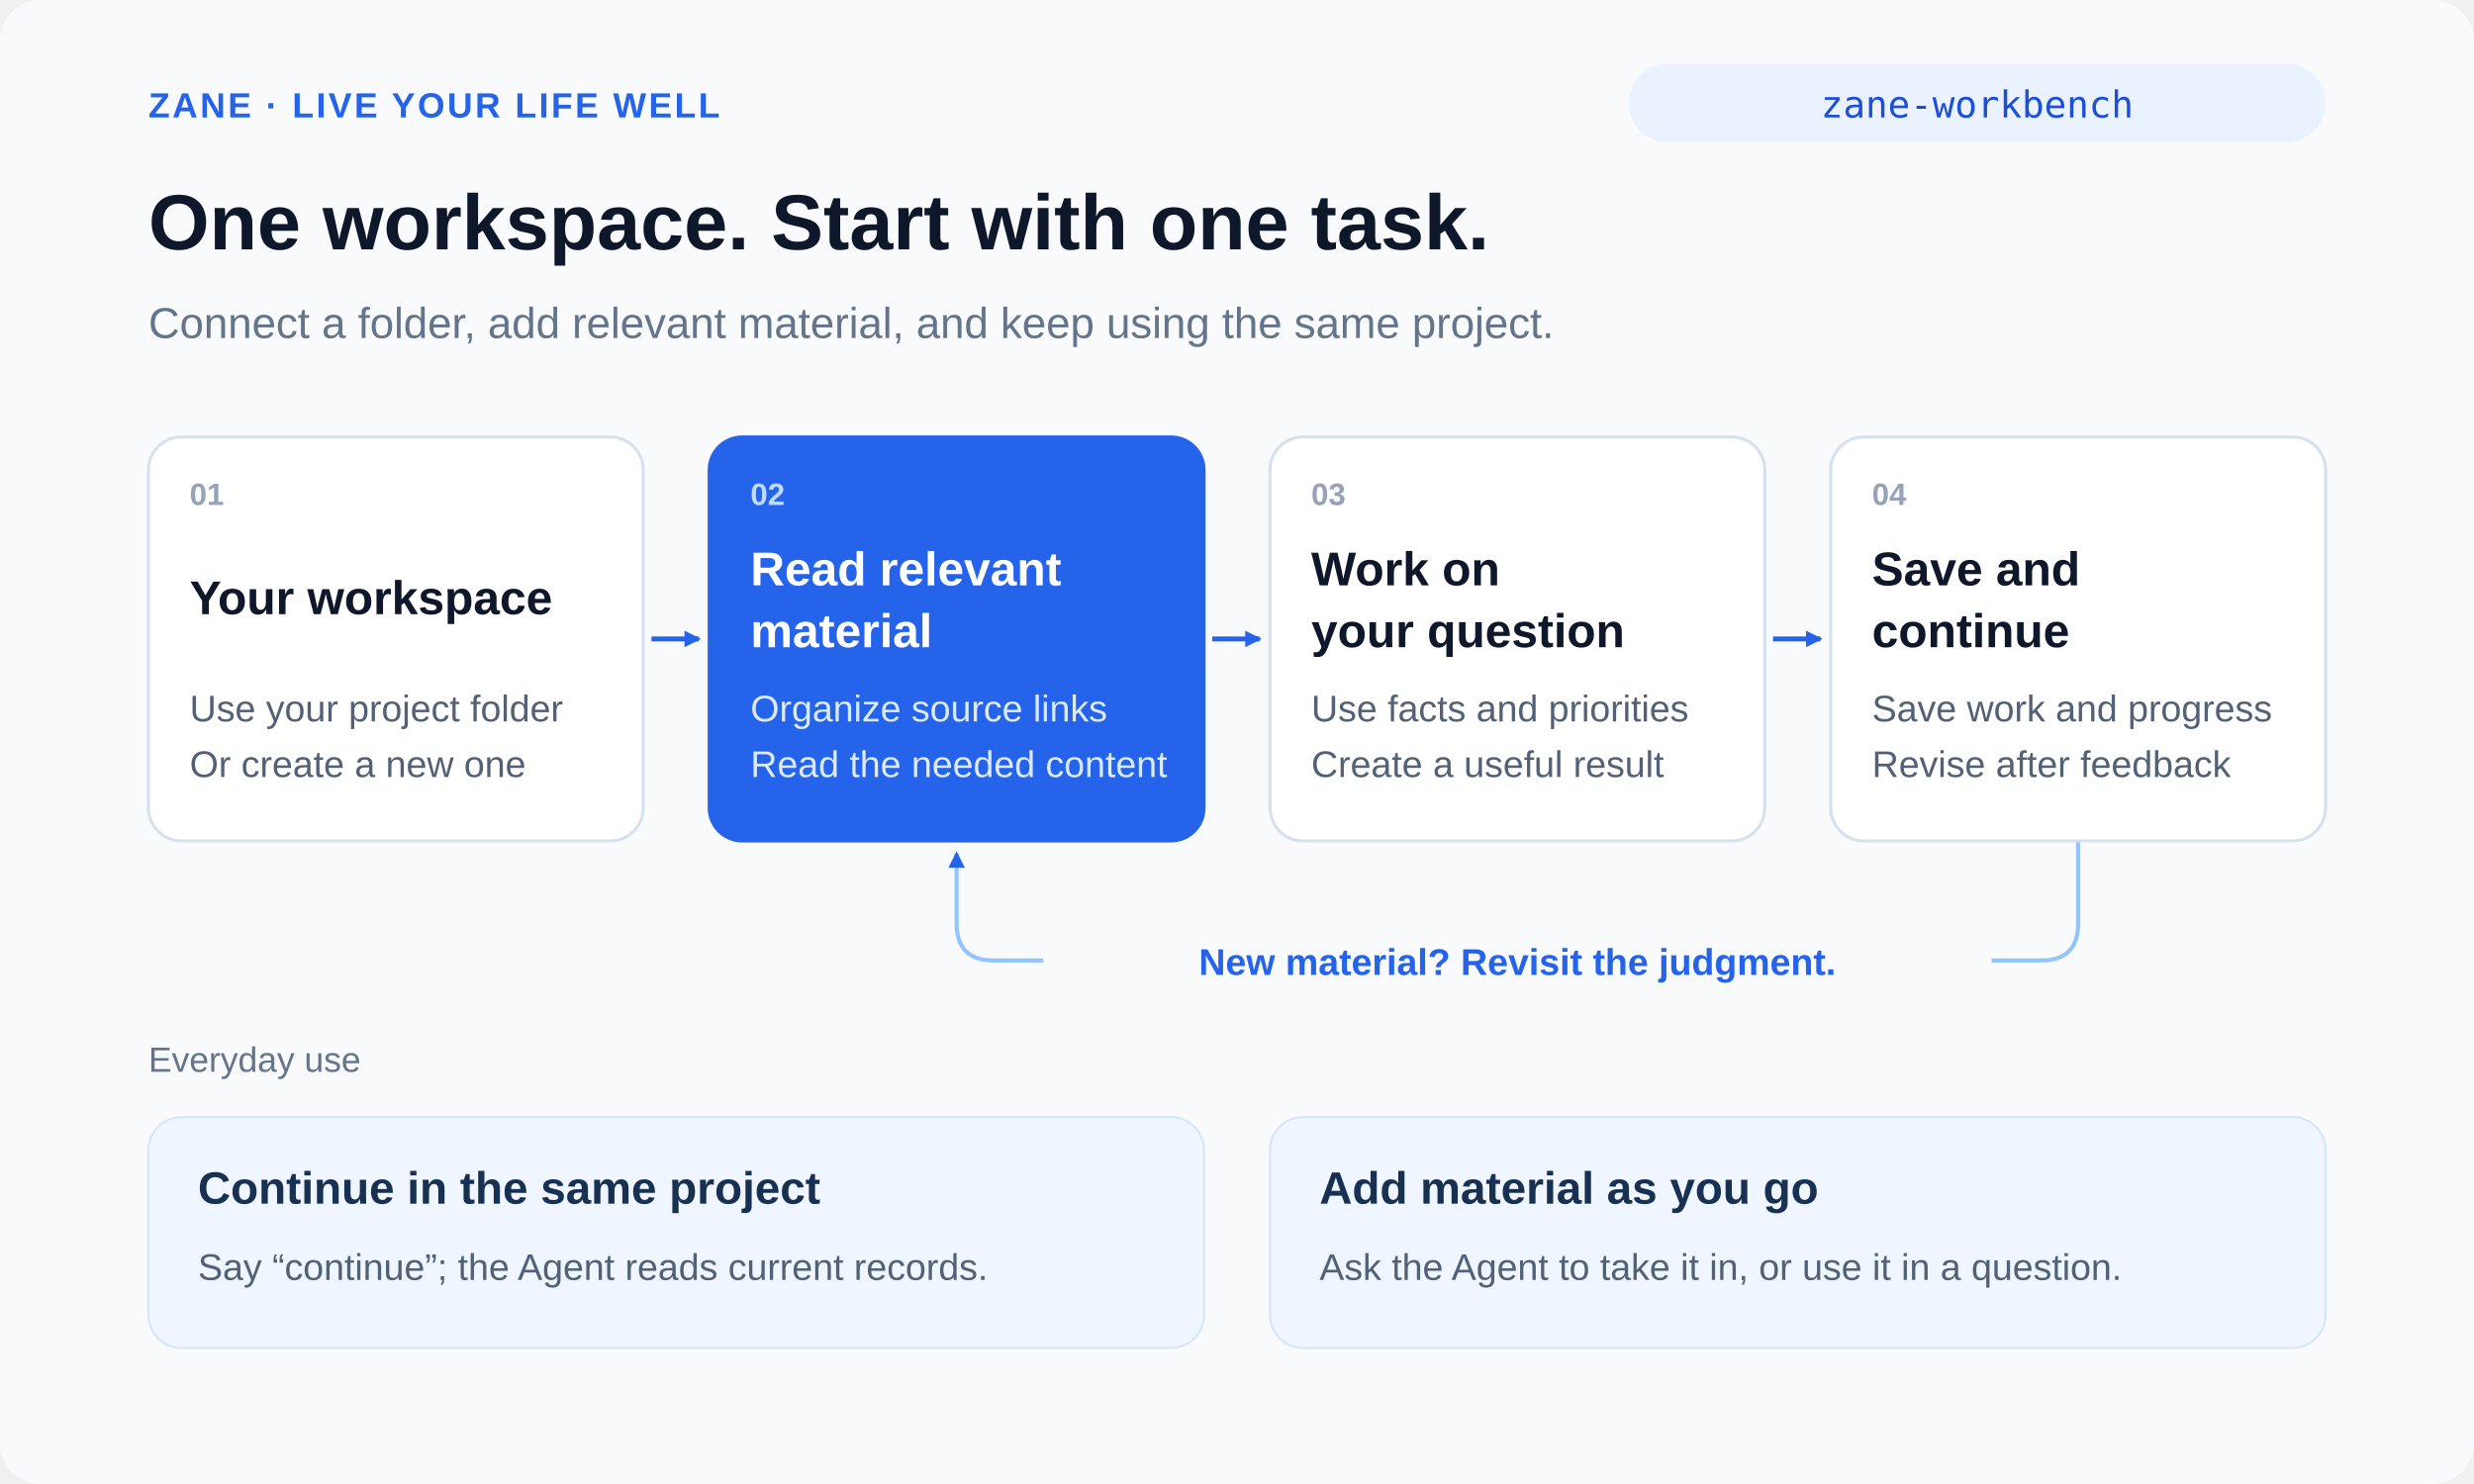
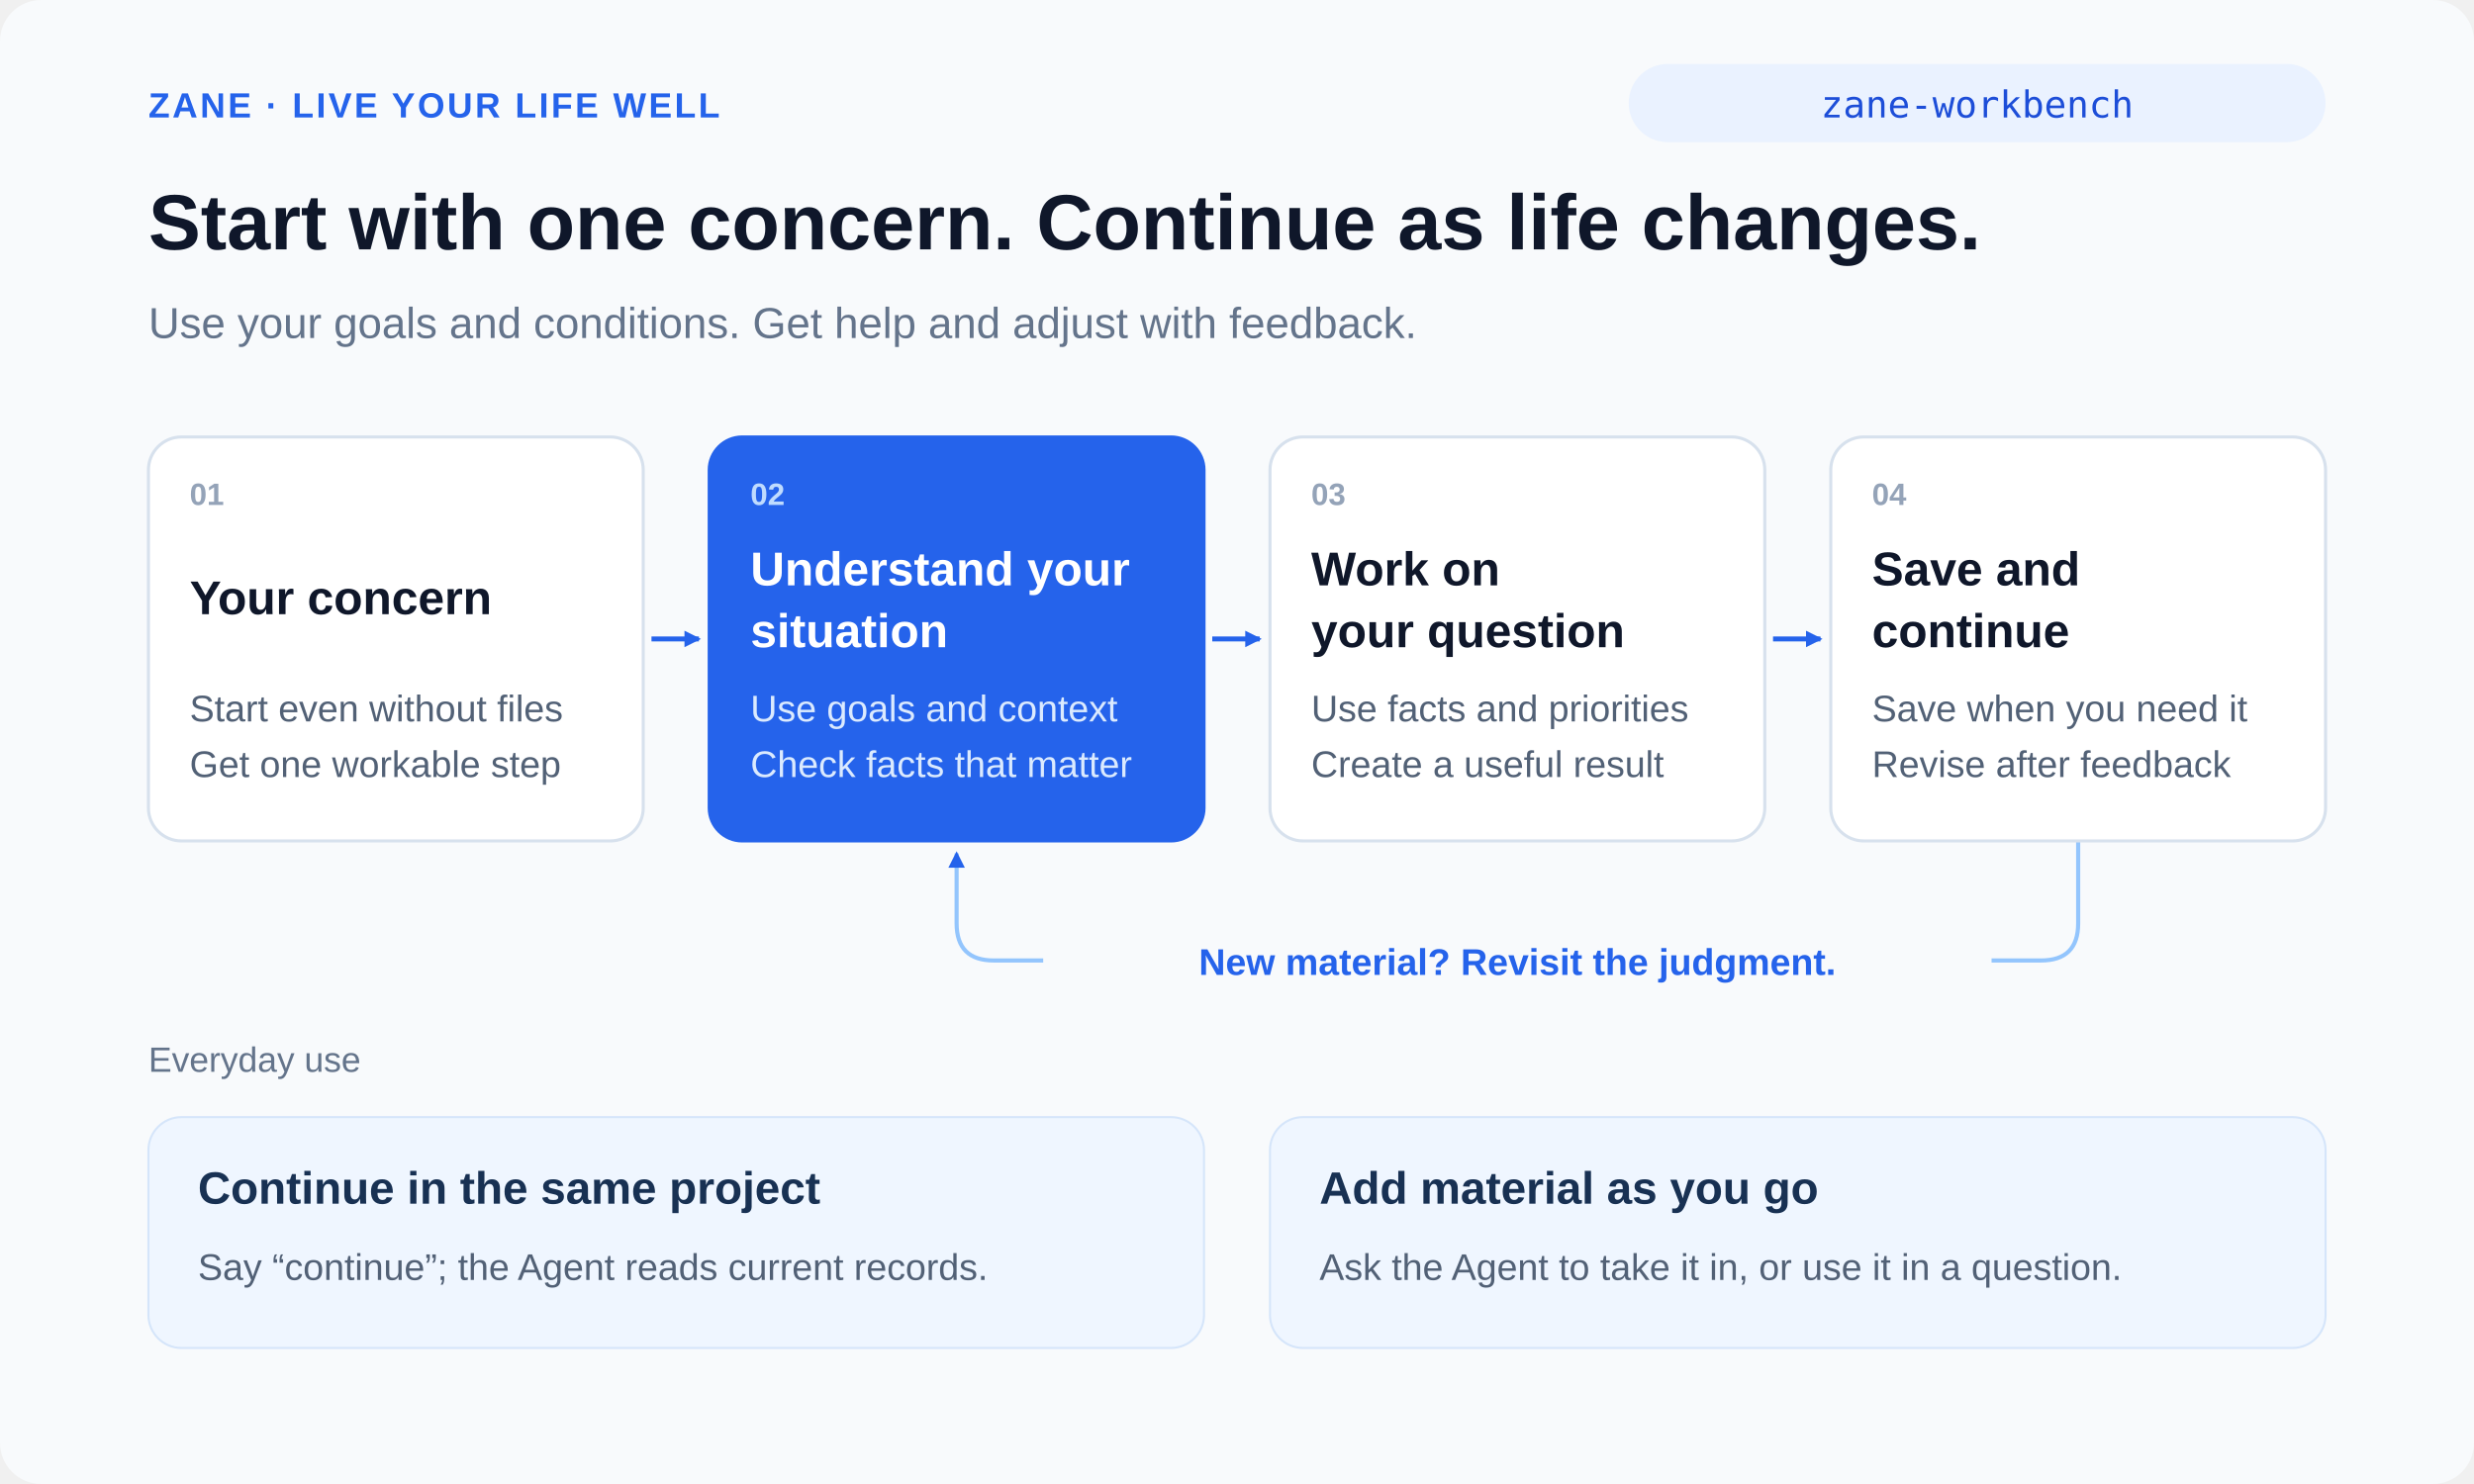
<svg xmlns="http://www.w3.org/2000/svg" viewBox="0 0 1200 720" role="img" aria-labelledby="title desc">
  <defs>
    <style>text{font-family:-apple-system,BlinkMacSystemFont,"Segoe UI","PingFang SC","Hiragino Sans GB","Microsoft YaHei",Arial,sans-serif}
.brand{font-size:17px;font-weight:700;letter-spacing:1.2px;fill:#2563eb}.entry{font-family:"SFMono-Regular",Consolas,monospace;font-size:18px;fill:#1d4ed8}
.title{font-size:38px;font-weight:700;fill:#0f172a}.subtitle{font-size:21px;fill:#64748b}
.index{font-size:15px;font-weight:600;fill:#94a3b8}.label{font-size:23px;font-weight:700;fill:#0f172a}.body{font-size:18px;fill:#526176}
.strong .index{fill:#bfdbfe}.strong .label{fill:#fff}.strong .body{fill:#dbeafe}
.loop{font-size:18px;font-weight:600;fill:#2563eb}.section{font-size:17px;fill:#64748b}.bottom-label{font-size:22px;font-weight:700;fill:#183153}.bottom-body{font-size:18px;fill:#526176}
</style>
    <marker id="arrow" markerWidth="8" markerHeight="8" refX="7" refY="4" orient="auto" markerUnits="userSpaceOnUse">
      <path d="M0 0 8 4 0 8Z" fill="#2563eb" />
    </marker>
  </defs>
  <rect width="1200" height="720" rx="20" fill="#f8fafc" />
  <path d="M316 310H339" stroke="#2563eb" stroke-width="2.4" fill="none" marker-end="url(#arrow)" />
  <path d="M588 310H611" stroke="#2563eb" stroke-width="2.4" fill="none" marker-end="url(#arrow)" />
  <path d="M860 310H883" stroke="#2563eb" stroke-width="2.4" fill="none" marker-end="url(#arrow)" />
  <path d="M1008 408V448Q1008 466 990 466H482Q464 466 464 448V414" fill="none" stroke="#93c5fd" stroke-width="2" marker-end="url(#arrow)" />
  <g class="stage">
    <rect x="72" y="212" width="240" height="196" rx="16" fill="#fff" stroke="#d7e1ed" stroke-width="1.5" />
    <text x="92" y="245" class="index">01</text>
-     <text x="92" y="298" class="label">Your workspace</text>
-     <text x="92" y="350" class="body">Use your project folder</text>
-     <text x="92" y="377" class="body">Or create a new one</text>
+     <text x="92" y="298" class="label">Your concern</text>
+     <text x="92" y="350" class="body">Start even without files</text>
+     <text x="92" y="377" class="body">Get one workable step</text>
  </g>
  <g class="strong">
    <rect x="344" y="212" width="240" height="196" rx="16" fill="#2563eb" stroke="#2563eb" stroke-width="1.5" />
    <text x="364" y="245" class="index">02</text>
-     <text x="364" y="284" class="label">Read relevant</text>
-     <text x="364" y="314" class="label">material</text>
-     <text x="364" y="350" class="body">Organize source links</text>
-     <text x="364" y="377" class="body">Read the needed content</text>
+     <text x="364" y="284" class="label">Understand your</text>
+     <text x="364" y="314" class="label">situation</text>
+     <text x="364" y="350" class="body">Use goals and context</text>
+     <text x="364" y="377" class="body">Check facts that matter</text>
  </g>
  <g class="stage">
    <rect x="616" y="212" width="240" height="196" rx="16" fill="#fff" stroke="#d7e1ed" stroke-width="1.5" />
    <text x="636" y="245" class="index">03</text>
    <text x="636" y="284" class="label">Work on</text>
    <text x="636" y="314" class="label">your question</text>
    <text x="636" y="350" class="body">Use facts and priorities</text>
    <text x="636" y="377" class="body">Create a useful result</text>
  </g>
  <g class="stage">
    <rect x="888" y="212" width="240" height="196" rx="16" fill="#fff" stroke="#d7e1ed" stroke-width="1.5" />
    <text x="908" y="245" class="index">04</text>
    <text x="908" y="284" class="label">Save and</text>
    <text x="908" y="314" class="label">continue</text>
-     <text x="908" y="350" class="body">Save work and progress</text>
+     <text x="908" y="350" class="body">Save when you need it</text>
    <text x="908" y="377" class="body">Revise after feedback</text>
  </g>
  <rect x="506" y="451" width="460" height="30" rx="10" fill="#f8fafc" />
  <text x="736" y="473" class="loop" text-anchor="middle">New material? Revisit the judgment.</text>
  <text x="72" y="520" class="section">Everyday use</text>
  <rect x="72" y="542" width="512" height="112" rx="16" fill="#eff6ff" stroke="#d5e5fa" />
  <text x="96" y="584" class="bottom-label">Continue in the same project</text>
  <text x="96" y="621" class="bottom-body">Say “continue”; the Agent reads current records.</text>
  <rect x="616" y="542" width="512" height="112" rx="16" fill="#eff6ff" stroke="#d5e5fa" />
  <text x="640" y="584" class="bottom-label">Add material as you go</text>
  <text x="640" y="621" class="bottom-body">Ask the Agent to take it in, or use it in a question.</text>
  <text x="72" y="57" class="brand">ZANE · LIVE YOUR LIFE WELL</text>
  <rect x="790" y="31" width="338" height="38" rx="19" fill="#eaf2ff" />
  <text x="959" y="57" class="entry" text-anchor="middle">zane-workbench</text>
-   <text x="72" y="121" class="title">One workspace. Start with one task.</text>
-   <text x="72" y="164" class="subtitle">Connect a folder, add relevant material, and keep using the same project.</text>
+   <text x="72" y="121" class="title">Start with one concern. Continue as life changes.</text>
+   <text x="72" y="164" class="subtitle">Use your goals and conditions. Get help and adjust with feedback.</text>
</svg>
